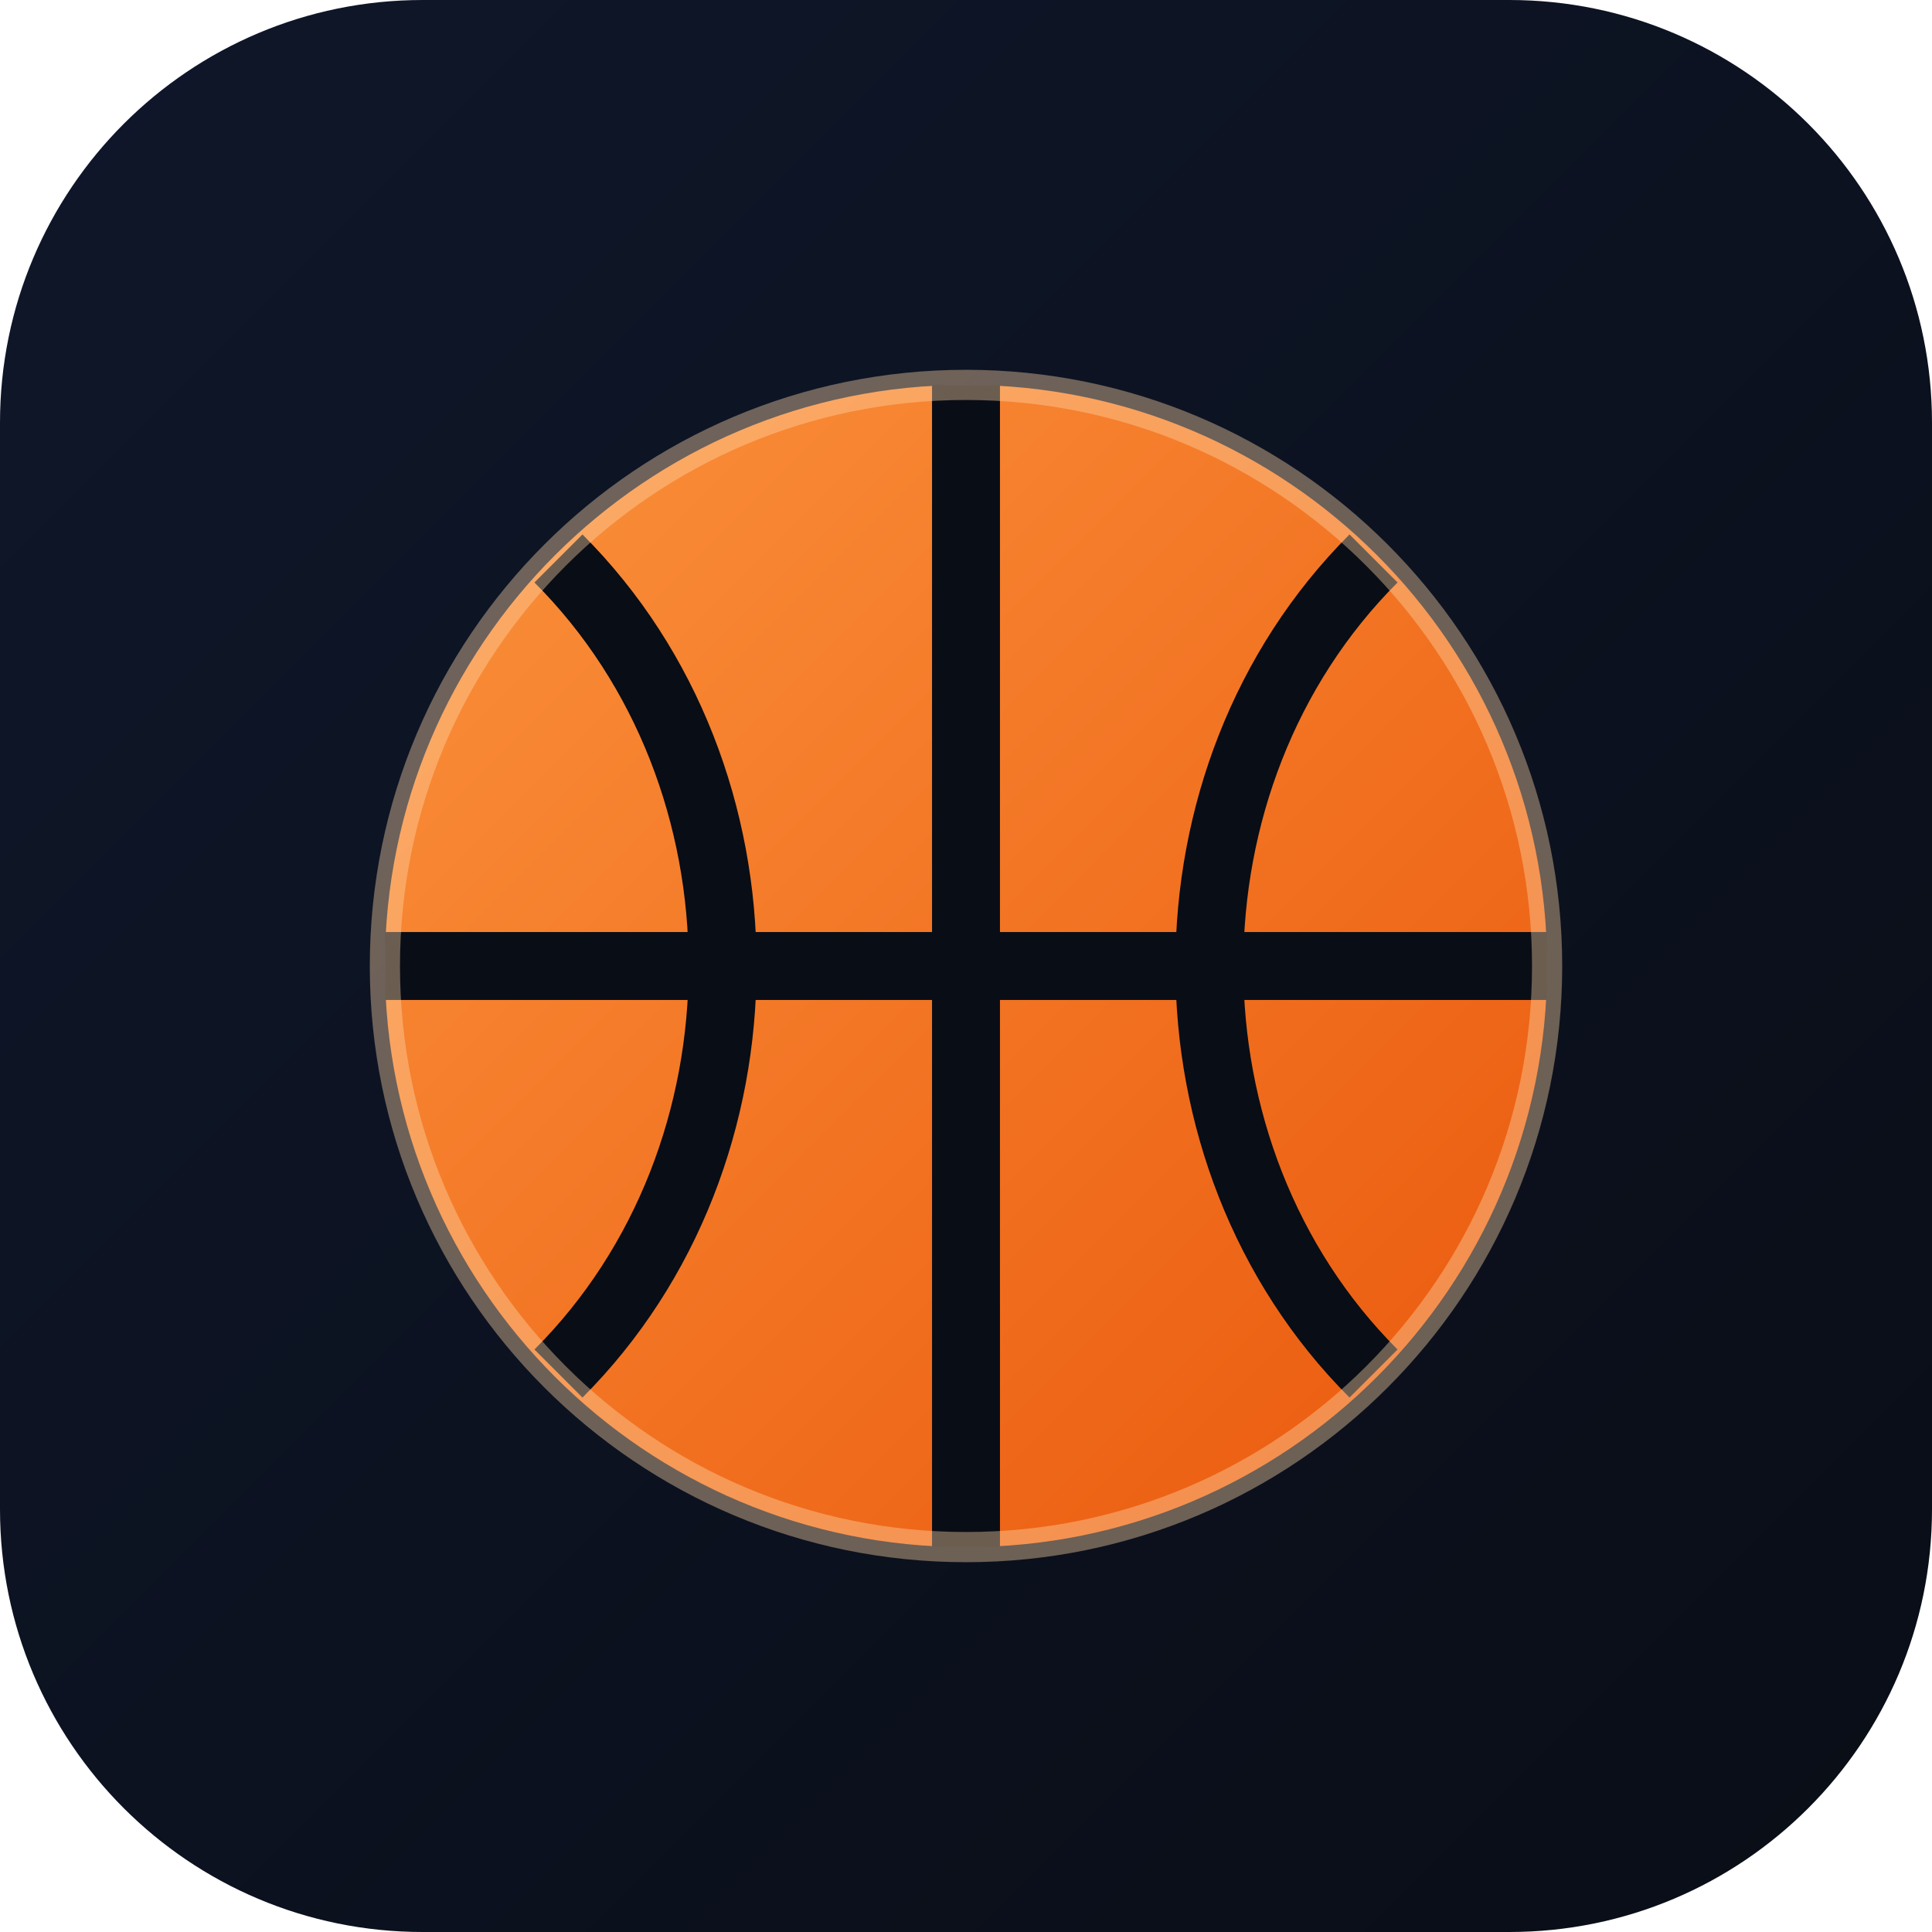
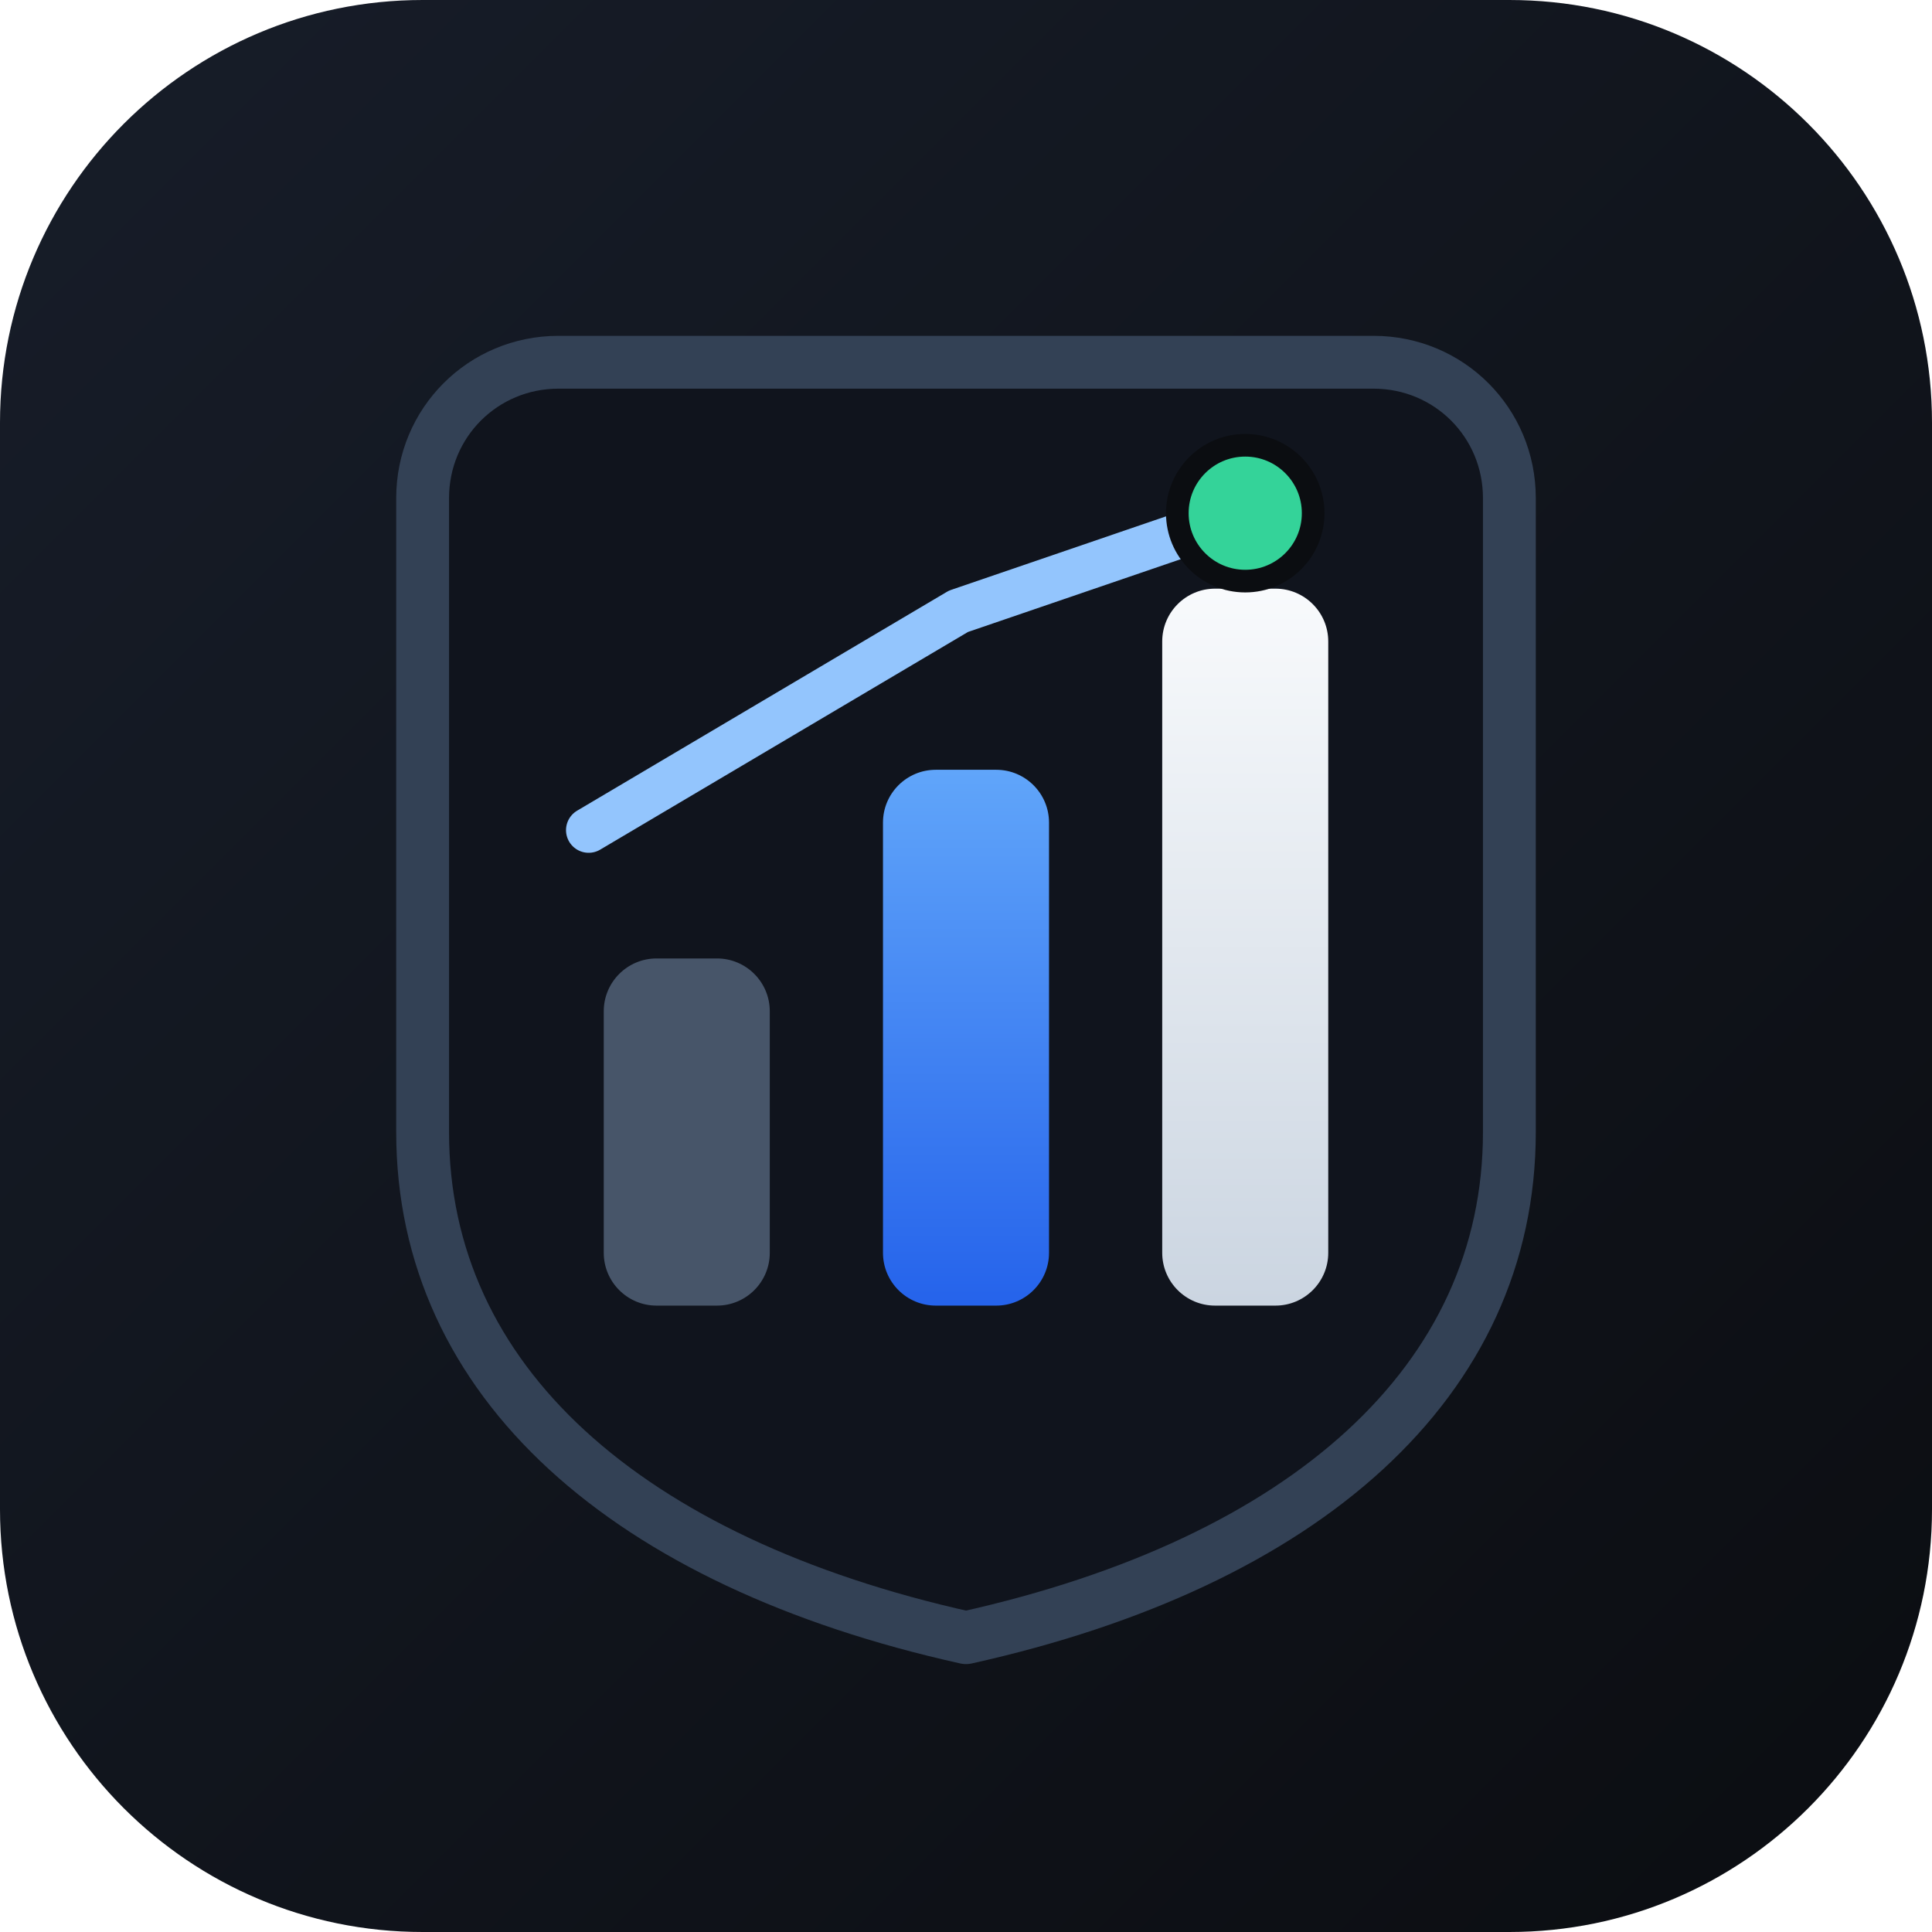
<svg xmlns="http://www.w3.org/2000/svg" viewBox="0 0 512 512">
  <defs>
-     <linearGradient id="bg" x1="0%" y1="0%" x2="100%" y2="100%">
-       <stop offset="0%" stop-color="#0f172a" />
-       <stop offset="100%" stop-color="#090d16" />
+     <linearGradient id="cv-bg" x1="0%" y1="0%" x2="100%" y2="100%">
+       <stop offset="0%" stop-color="#171d29" />
+       <stop offset="100%" stop-color="#0b0d11" />
    </linearGradient>
-     <linearGradient id="ball" x1="0%" y1="0%" x2="100%" y2="100%">
-       <stop offset="0%" stop-color="#fb923c" />
-       <stop offset="100%" stop-color="#ea580c" />
+     <linearGradient id="cv-bar-mid" x1="0%" y1="0%" x2="0%" y2="100%">
+       <stop offset="0%" stop-color="#60a5fa" />
+       <stop offset="100%" stop-color="#2563eb" />
+     </linearGradient>
+     <linearGradient id="cv-bar-top" x1="0%" y1="0%" x2="0%" y2="100%">
+       <stop offset="0%" stop-color="#f8fafc" />
+       <stop offset="100%" stop-color="#cbd5e1" />
    </linearGradient>
  </defs>
-   <rect width="512" height="512" rx="112" fill="url(#bg)" />
-   <circle cx="256" cy="256" r="154" fill="url(#ball)" />
-   <path d="M102 256h308M256 102v308" stroke="#090d16" stroke-width="18" fill="none" />
-   <path d="M148 148c58 58 58 158 0 216M364 148c-58 58-58 158 0 216" stroke="#090d16" stroke-width="18" fill="none" />
-   <circle cx="256" cy="256" r="154" stroke="#fed7aa" stroke-width="8" fill="none" opacity="0.4" />
+   <rect width="512" height="512" rx="112" fill="url(#cv-bg)" />
+   <path d="M112 132c0-20 16-36 36-36h216c20 0 36 16 36 36v168c0 66-54 114-144 134-90-20-144-68-144-134V132z" fill="#10141d" stroke="#334155" stroke-width="14" stroke-linejoin="round" />
+   <rect x="160" y="254" width="44" height="92" rx="14" fill="#475569" />
+   <rect x="234" y="204" width="44" height="142" rx="14" fill="url(#cv-bar-mid)" />
+   <rect x="308" y="156" width="44" height="190" rx="14" fill="url(#cv-bar-top)" />
+   <path d="M156 220l98-58 76-26" fill="none" stroke="#93c5fd" stroke-width="12" stroke-linecap="round" stroke-linejoin="round" />
+   <circle cx="330" cy="136" r="18" fill="#34d399" stroke="#0b0d11" stroke-width="6" />
</svg>
